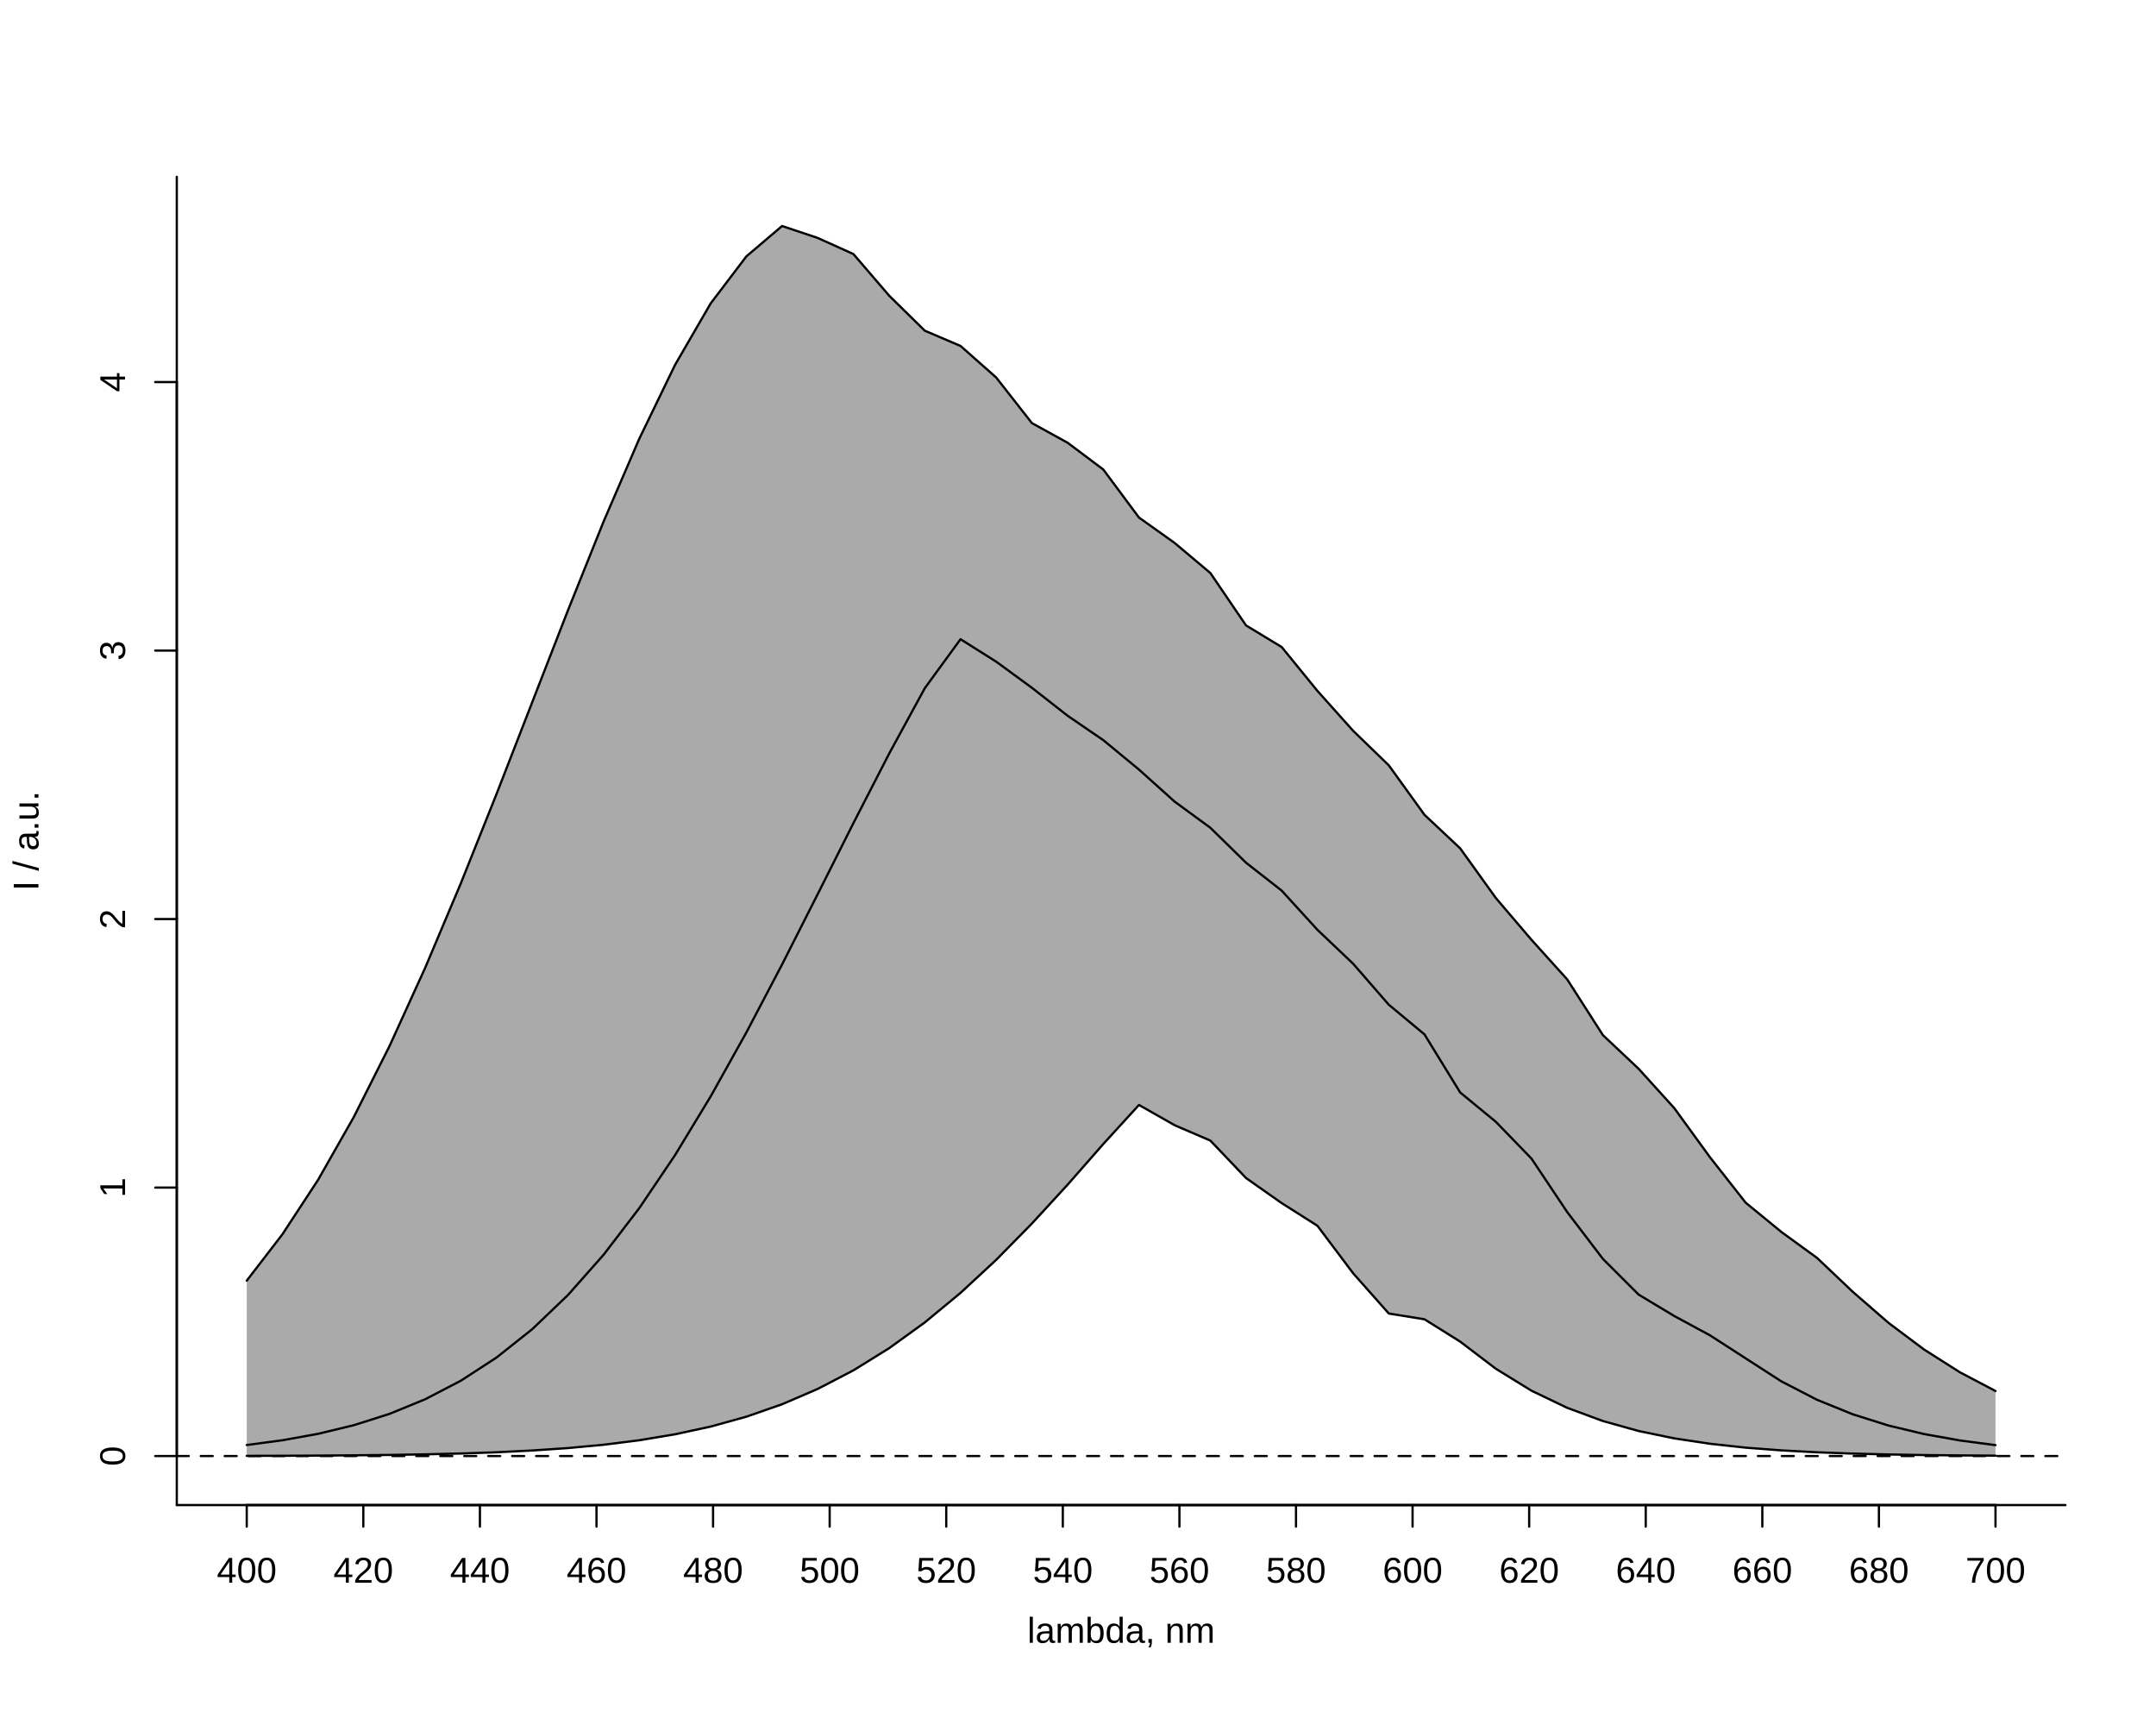
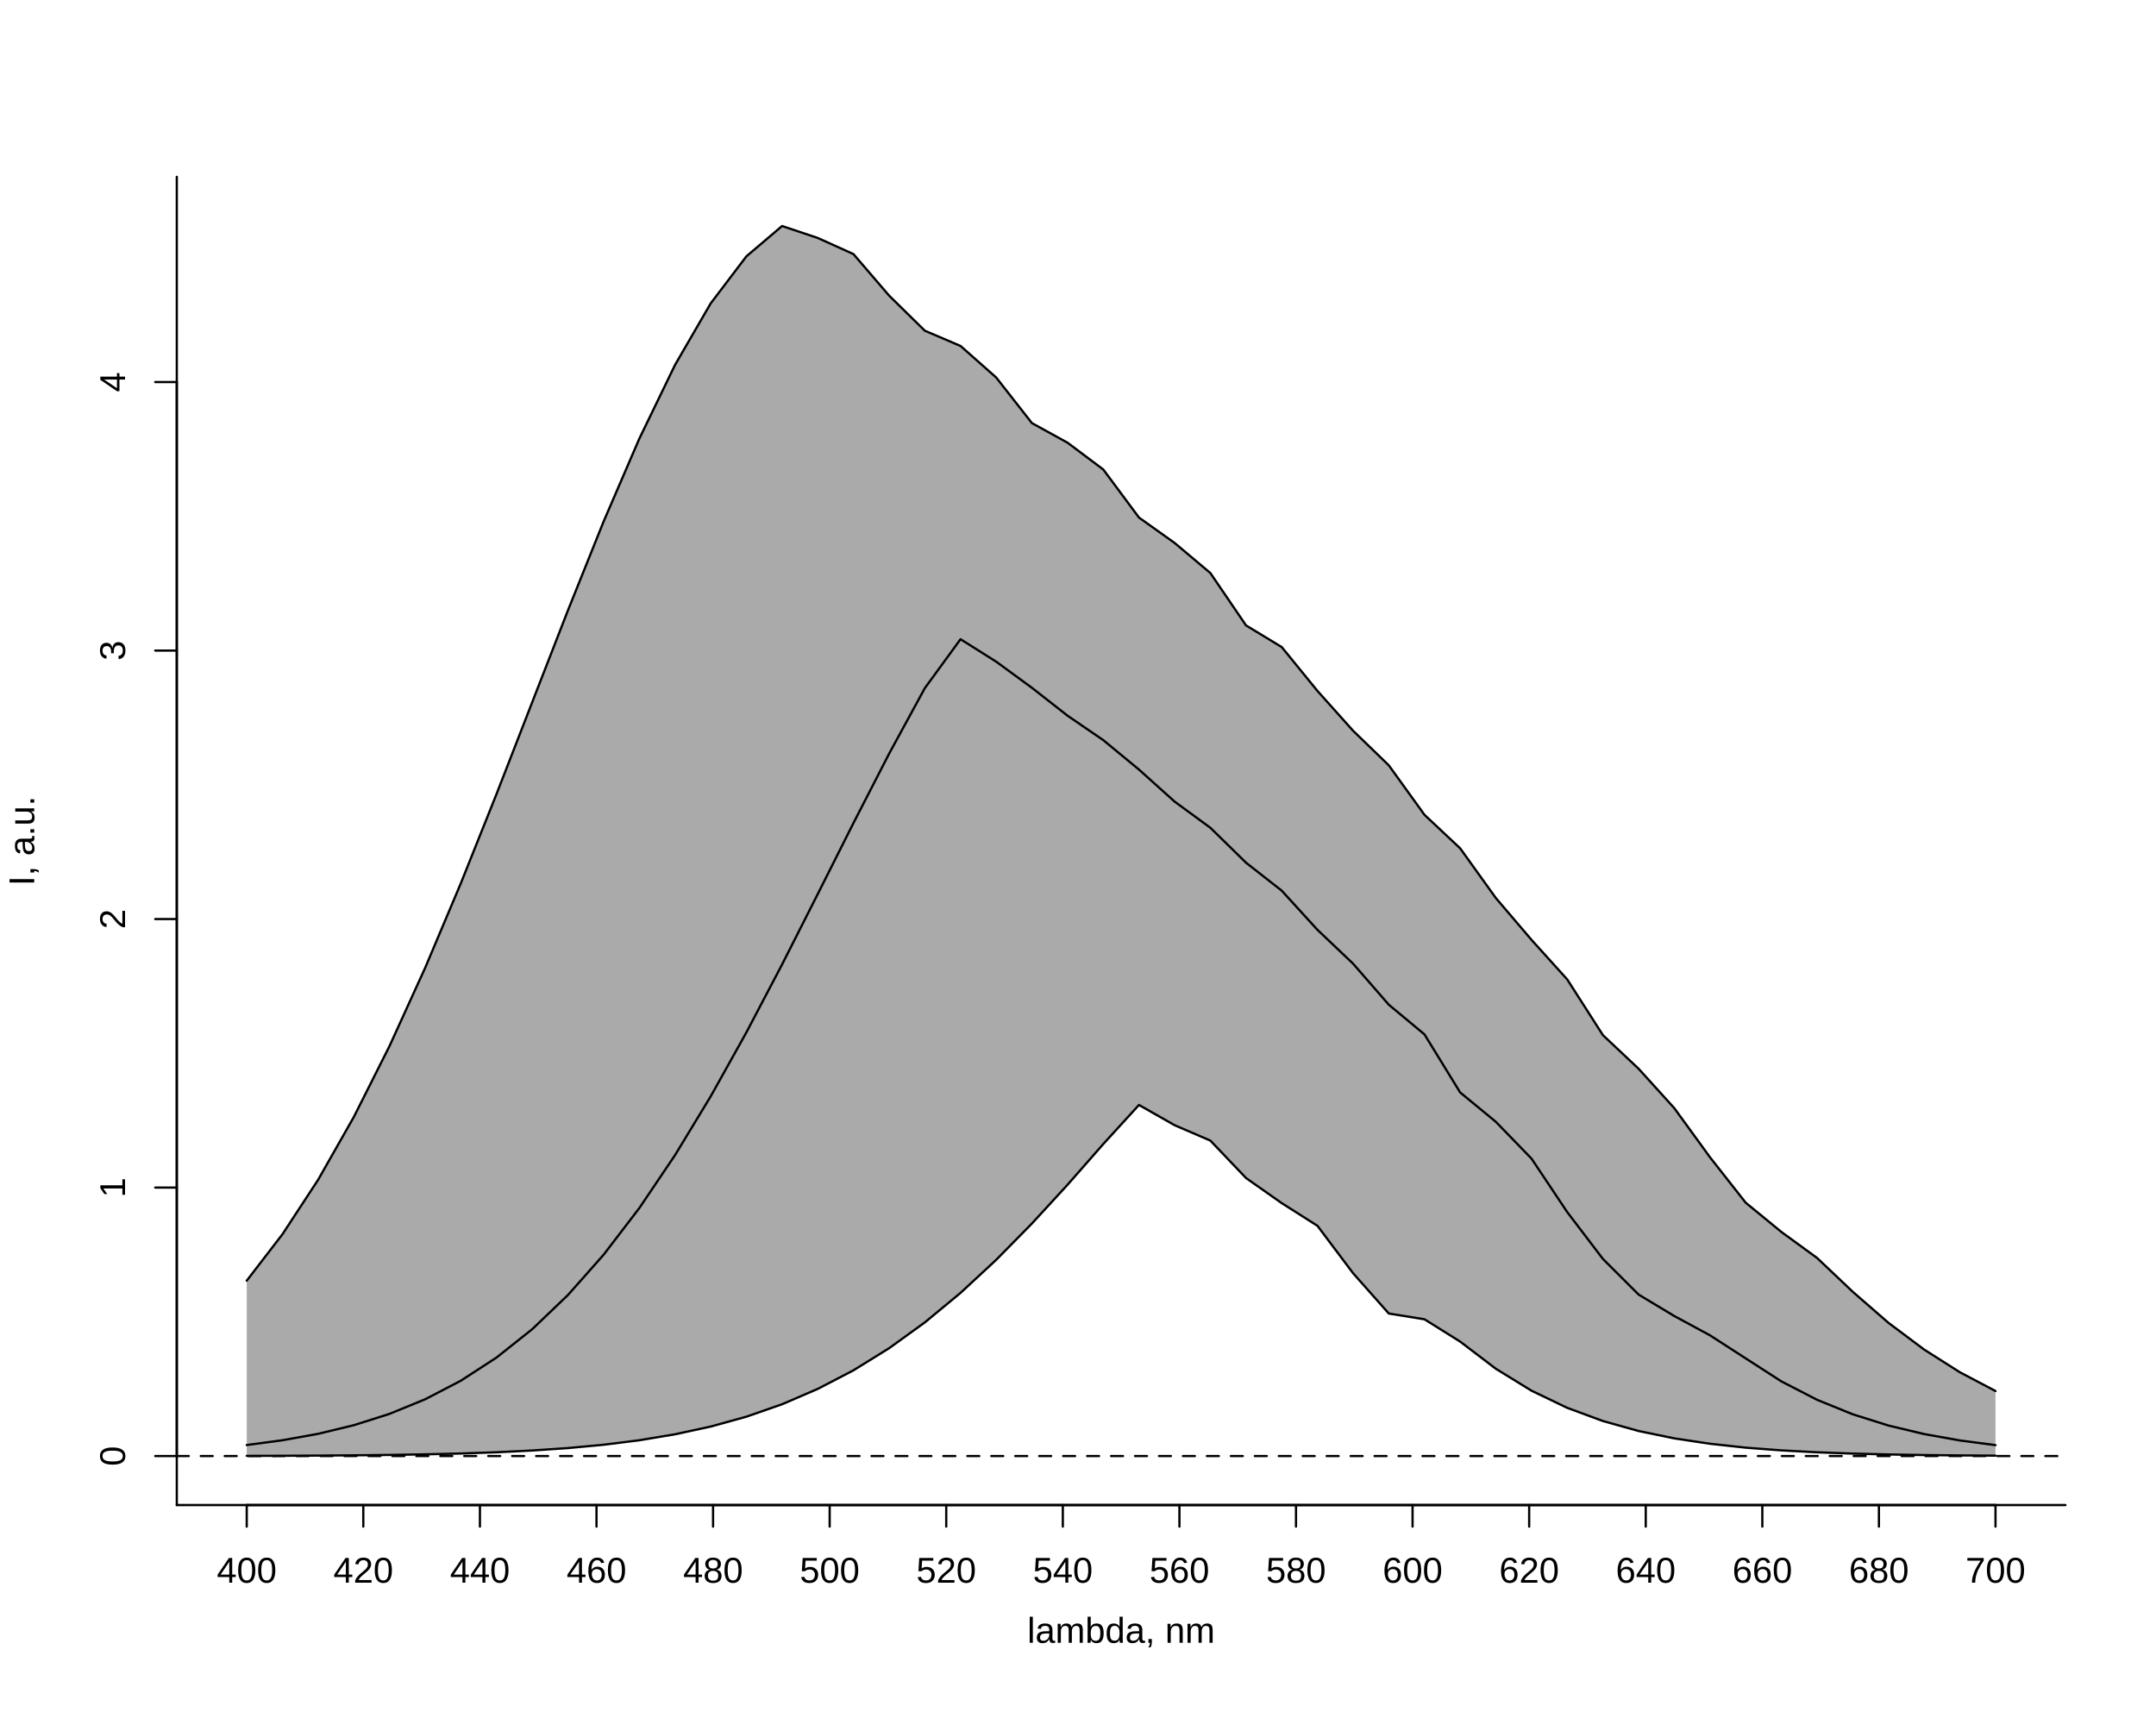
<svg xmlns="http://www.w3.org/2000/svg" viewBox="0 0 720.00 576.00">
  <defs>
    <style type="text/css">
    line, polyline, polygon, path, rect, circle {
      fill: none;
      stroke: #000000;
      stroke-linecap: round;
      stroke-linejoin: round;
      stroke-miterlimit: 10.00;
    }
  </style>
  </defs>
  <rect width="100%" height="100%" style="stroke: none; fill: #FFFFFF;" />
  <line x1="59.04" y1="502.56" x2="689.76" y2="502.56" style="stroke-width: 0.75;" />
  <line x1="82.40" y1="502.56" x2="666.40" y2="502.56" style="stroke-width: 0.75;" />
  <line x1="82.40" y1="502.56" x2="82.40" y2="509.76" style="stroke-width: 0.75;" />
  <line x1="121.33" y1="502.56" x2="121.33" y2="509.76" style="stroke-width: 0.75;" />
  <line x1="160.27" y1="502.56" x2="160.27" y2="509.76" style="stroke-width: 0.75;" />
  <line x1="199.20" y1="502.56" x2="199.20" y2="509.76" style="stroke-width: 0.75;" />
  <line x1="238.13" y1="502.56" x2="238.13" y2="509.76" style="stroke-width: 0.75;" />
  <line x1="277.07" y1="502.56" x2="277.07" y2="509.76" style="stroke-width: 0.75;" />
  <line x1="316.00" y1="502.56" x2="316.00" y2="509.76" style="stroke-width: 0.75;" />
  <line x1="354.93" y1="502.56" x2="354.93" y2="509.76" style="stroke-width: 0.75;" />
  <line x1="393.87" y1="502.56" x2="393.87" y2="509.76" style="stroke-width: 0.75;" />
  <line x1="432.80" y1="502.56" x2="432.80" y2="509.76" style="stroke-width: 0.75;" />
  <line x1="471.73" y1="502.56" x2="471.73" y2="509.76" style="stroke-width: 0.75;" />
  <line x1="510.67" y1="502.56" x2="510.67" y2="509.76" style="stroke-width: 0.75;" />
  <line x1="549.60" y1="502.56" x2="549.60" y2="509.76" style="stroke-width: 0.75;" />
  <line x1="588.53" y1="502.56" x2="588.53" y2="509.76" style="stroke-width: 0.75;" />
  <line x1="627.47" y1="502.56" x2="627.47" y2="509.76" style="stroke-width: 0.75;" />
  <line x1="666.40" y1="502.56" x2="666.40" y2="509.76" style="stroke-width: 0.75;" />
  <text x="72.39" y="528.48" style="font-size: 12.00px; font-family: Liberation Sans;" textLength="20.02px" lengthAdjust="spacingAndGlyphs">400</text>
  <text x="111.33" y="528.48" style="font-size: 12.00px; font-family: Liberation Sans;" textLength="20.02px" lengthAdjust="spacingAndGlyphs">420</text>
  <text x="150.26" y="528.48" style="font-size: 12.00px; font-family: Liberation Sans;" textLength="20.02px" lengthAdjust="spacingAndGlyphs">440</text>
  <text x="189.19" y="528.48" style="font-size: 12.00px; font-family: Liberation Sans;" textLength="20.02px" lengthAdjust="spacingAndGlyphs">460</text>
  <text x="228.13" y="528.48" style="font-size: 12.00px; font-family: Liberation Sans;" textLength="20.02px" lengthAdjust="spacingAndGlyphs">480</text>
  <text x="267.06" y="528.48" style="font-size: 12.00px; font-family: Liberation Sans;" textLength="20.02px" lengthAdjust="spacingAndGlyphs">500</text>
  <text x="305.99" y="528.48" style="font-size: 12.00px; font-family: Liberation Sans;" textLength="20.02px" lengthAdjust="spacingAndGlyphs">520</text>
  <text x="344.93" y="528.48" style="font-size: 12.00px; font-family: Liberation Sans;" textLength="20.02px" lengthAdjust="spacingAndGlyphs">540</text>
  <text x="383.86" y="528.48" style="font-size: 12.00px; font-family: Liberation Sans;" textLength="20.02px" lengthAdjust="spacingAndGlyphs">560</text>
  <text x="422.79" y="528.48" style="font-size: 12.00px; font-family: Liberation Sans;" textLength="20.02px" lengthAdjust="spacingAndGlyphs">580</text>
  <text x="461.73" y="528.48" style="font-size: 12.00px; font-family: Liberation Sans;" textLength="20.02px" lengthAdjust="spacingAndGlyphs">600</text>
  <text x="500.66" y="528.48" style="font-size: 12.00px; font-family: Liberation Sans;" textLength="20.02px" lengthAdjust="spacingAndGlyphs">620</text>
  <text x="539.59" y="528.48" style="font-size: 12.00px; font-family: Liberation Sans;" textLength="20.02px" lengthAdjust="spacingAndGlyphs">640</text>
  <text x="578.53" y="528.48" style="font-size: 12.00px; font-family: Liberation Sans;" textLength="20.02px" lengthAdjust="spacingAndGlyphs">660</text>
  <text x="617.46" y="528.48" style="font-size: 12.00px; font-family: Liberation Sans;" textLength="20.02px" lengthAdjust="spacingAndGlyphs">680</text>
  <text x="656.39" y="528.48" style="font-size: 12.00px; font-family: Liberation Sans;" textLength="20.02px" lengthAdjust="spacingAndGlyphs">700</text>
  <line x1="59.04" y1="502.56" x2="59.04" y2="59.04" style="stroke-width: 0.75;" />
  <line x1="59.04" y1="486.19" x2="59.04" y2="127.57" style="stroke-width: 0.75;" />
  <line x1="59.04" y1="486.19" x2="51.84" y2="486.19" style="stroke-width: 0.75;" />
  <line x1="59.04" y1="396.54" x2="51.84" y2="396.54" style="stroke-width: 0.75;" />
  <line x1="59.04" y1="306.88" x2="51.84" y2="306.88" style="stroke-width: 0.75;" />
  <line x1="59.04" y1="217.23" x2="51.84" y2="217.23" style="stroke-width: 0.75;" />
  <line x1="59.04" y1="127.57" x2="51.84" y2="127.57" style="stroke-width: 0.75;" />
  <text transform="translate(41.76,489.53) rotate(-90)" style="font-size: 12.00px; font-family: Liberation Sans;" textLength="6.67px" lengthAdjust="spacingAndGlyphs">0</text>
  <text transform="translate(41.76,399.87) rotate(-90)" style="font-size: 12.00px; font-family: Liberation Sans;" textLength="6.67px" lengthAdjust="spacingAndGlyphs">1</text>
  <text transform="translate(41.76,310.22) rotate(-90)" style="font-size: 12.00px; font-family: Liberation Sans;" textLength="6.67px" lengthAdjust="spacingAndGlyphs">2</text>
  <text transform="translate(41.76,220.56) rotate(-90)" style="font-size: 12.00px; font-family: Liberation Sans;" textLength="6.67px" lengthAdjust="spacingAndGlyphs">3</text>
  <text transform="translate(41.76,130.91) rotate(-90)" style="font-size: 12.00px; font-family: Liberation Sans;" textLength="6.67px" lengthAdjust="spacingAndGlyphs">4</text>
  <text x="343.06" y="548.55" style="font-size: 12.00px; font-family: Liberation Sans;" textLength="62.69px" lengthAdjust="spacingAndGlyphs">lambda, nm</text>
-   <text transform="translate(12.84,297.46) rotate(-90)" style="font-size: 12.00px; font-family: Liberation Sans;" textLength="33.31px" lengthAdjust="spacingAndGlyphs">I / a.u.</text>
+   <text transform="translate(11.43,295.79) rotate(-90)" style="font-size: 12.00px; font-family: Liberation Sans;" textLength="29.98px" lengthAdjust="spacingAndGlyphs">I, a.u.</text>
  <defs>
    <clipPath id="cpNTkuMDR8Njg5Ljc2fDUwMi41Nnw1OS4wNA==">
      <rect x="59.04" y="59.04" width="630.72" height="443.52" />
    </clipPath>
  </defs>
  <line x1="59.04" y1="486.19" x2="689.76" y2="486.19" style="stroke-width: 0.75; stroke-dasharray: 4.00,4.00;" clip-path="url(#cpNTkuMDR8Njg5Ljc2fDUwMi41Nnw1OS4wNA==)" />
  <polygon points="82.40,486.13 94.32,486.10 106.24,486.04 118.16,485.95 130.07,485.82 141.99,485.62 153.91,485.34 165.83,484.93 177.75,484.34 189.67,483.53 201.58,482.42 213.50,480.92 225.42,478.93 237.34,476.35 249.26,473.05 261.18,468.90 273.09,463.77 285.01,457.57 296.93,450.18 308.85,441.57 320.77,431.71 332.69,420.67 344.60,408.56 356.52,395.59 368.44,382.01 380.36,368.96 392.28,375.73 404.20,380.86 416.11,393.36 428.03,401.74 439.95,409.30 451.87,425.15 463.79,438.60 475.71,440.53 487.62,447.98 499.54,457.05 511.46,464.38 523.38,470.10 535.30,474.50 547.22,477.83 559.13,480.29 571.05,482.09 582.97,483.39 594.89,484.30 606.81,484.94 618.73,485.37 630.64,485.66 642.56,485.86 654.48,485.98 666.40,486.06 666.40,464.48 654.48,458.20 642.56,450.63 630.64,441.70 618.73,431.34 606.81,420.04 594.89,411.36 582.97,401.59 571.05,386.42 559.13,370.02 547.22,356.87 535.30,345.65 523.38,327.04 511.46,313.84 499.54,299.86 487.62,283.26 475.71,272.08 463.79,255.55 451.87,244.01 439.95,230.69 428.03,216.06 416.11,208.83 404.20,191.34 392.28,181.31 380.36,172.81 368.44,156.77 356.52,147.83 344.60,141.27 332.69,126.06 320.77,115.52 308.85,110.43 296.93,98.72 285.01,84.84 273.09,79.46 261.18,75.47 249.26,85.60 237.34,101.30 225.42,121.87 213.50,146.48 201.58,174.13 189.67,203.80 177.75,234.44 165.83,265.10 153.91,294.91 141.99,323.16 130.07,349.31 118.16,372.97 106.24,393.94 94.32,412.14 82.40,427.63 " style="stroke-width: 0.75; stroke: none; fill: #AAAAAA;" clip-path="url(#cpNTkuMDR8Njg5Ljc2fDUwMi41Nnw1OS4wNA==)" />
  <polyline points="82.40,486.13 94.32,486.10 106.24,486.04 118.16,485.95 130.07,485.82 141.99,485.62 153.91,485.34 165.83,484.93 177.75,484.34 189.67,483.53 201.58,482.42 213.50,480.92 225.42,478.93 237.34,476.35 249.26,473.05 261.18,468.90 273.09,463.77 285.01,457.57 296.93,450.18 308.85,441.57 320.77,431.71 332.69,420.67 344.60,408.56 356.52,395.59 368.44,382.01 380.36,368.96 392.28,375.73 404.20,380.86 416.11,393.36 428.03,401.74 439.95,409.30 451.87,425.15 463.79,438.60 475.71,440.53 487.62,447.98 499.54,457.05 511.46,464.38 523.38,470.10 535.30,474.50 547.22,477.83 559.13,480.29 571.05,482.09 582.97,483.39 594.89,484.30 606.81,484.94 618.73,485.37 630.64,485.66 642.56,485.86 654.48,485.98 666.40,486.06 " style="stroke-width: 0.75;" clip-path="url(#cpNTkuMDR8Njg5Ljc2fDUwMi41Nnw1OS4wNA==)" />
  <polyline points="82.40,482.51 94.32,480.92 106.24,478.77 118.16,475.89 130.07,472.11 141.99,467.23 153.91,461.03 165.83,453.29 177.75,443.82 189.67,432.42 201.58,418.97 213.50,403.40 225.42,385.73 237.34,366.09 249.26,344.73 261.18,322.04 273.09,298.53 285.01,274.83 296.93,251.65 308.85,229.78 320.77,213.44 332.69,220.95 344.60,229.66 356.52,238.99 368.44,247.14 380.36,256.97 392.28,267.68 404.20,276.40 416.11,288.07 428.03,297.40 439.95,310.47 451.87,321.79 463.79,335.49 475.71,345.40 487.62,364.78 499.54,374.59 511.46,386.89 523.38,404.74 535.30,420.38 547.22,432.28 559.13,439.44 571.05,445.88 582.97,453.58 594.89,461.26 606.81,467.41 618.73,472.25 630.64,476.00 642.56,478.85 654.48,480.98 666.40,482.55 " style="stroke-width: 0.75;" clip-path="url(#cpNTkuMDR8Njg5Ljc2fDUwMi41Nnw1OS4wNA==)" />
  <polyline points="82.40,427.63 94.32,412.14 106.24,393.94 118.16,372.97 130.07,349.31 141.99,323.16 153.91,294.91 165.83,265.10 177.75,234.44 189.67,203.80 201.58,174.13 213.50,146.48 225.42,121.87 237.34,101.30 249.26,85.60 261.18,75.47 273.09,79.46 285.01,84.84 296.93,98.72 308.85,110.43 320.77,115.52 332.69,126.06 344.60,141.27 356.52,147.83 368.44,156.77 380.36,172.81 392.28,181.31 404.20,191.34 416.11,208.83 428.03,216.06 439.95,230.69 451.87,244.01 463.79,255.55 475.71,272.08 487.62,283.26 499.54,299.86 511.46,313.84 523.38,327.04 535.30,345.65 547.22,356.87 559.13,370.02 571.05,386.42 582.97,401.59 594.89,411.36 606.81,420.04 618.73,431.34 630.64,441.70 642.56,450.63 654.48,458.20 666.40,464.48 " style="stroke-width: 0.75;" clip-path="url(#cpNTkuMDR8Njg5Ljc2fDUwMi41Nnw1OS4wNA==)" />
</svg>
